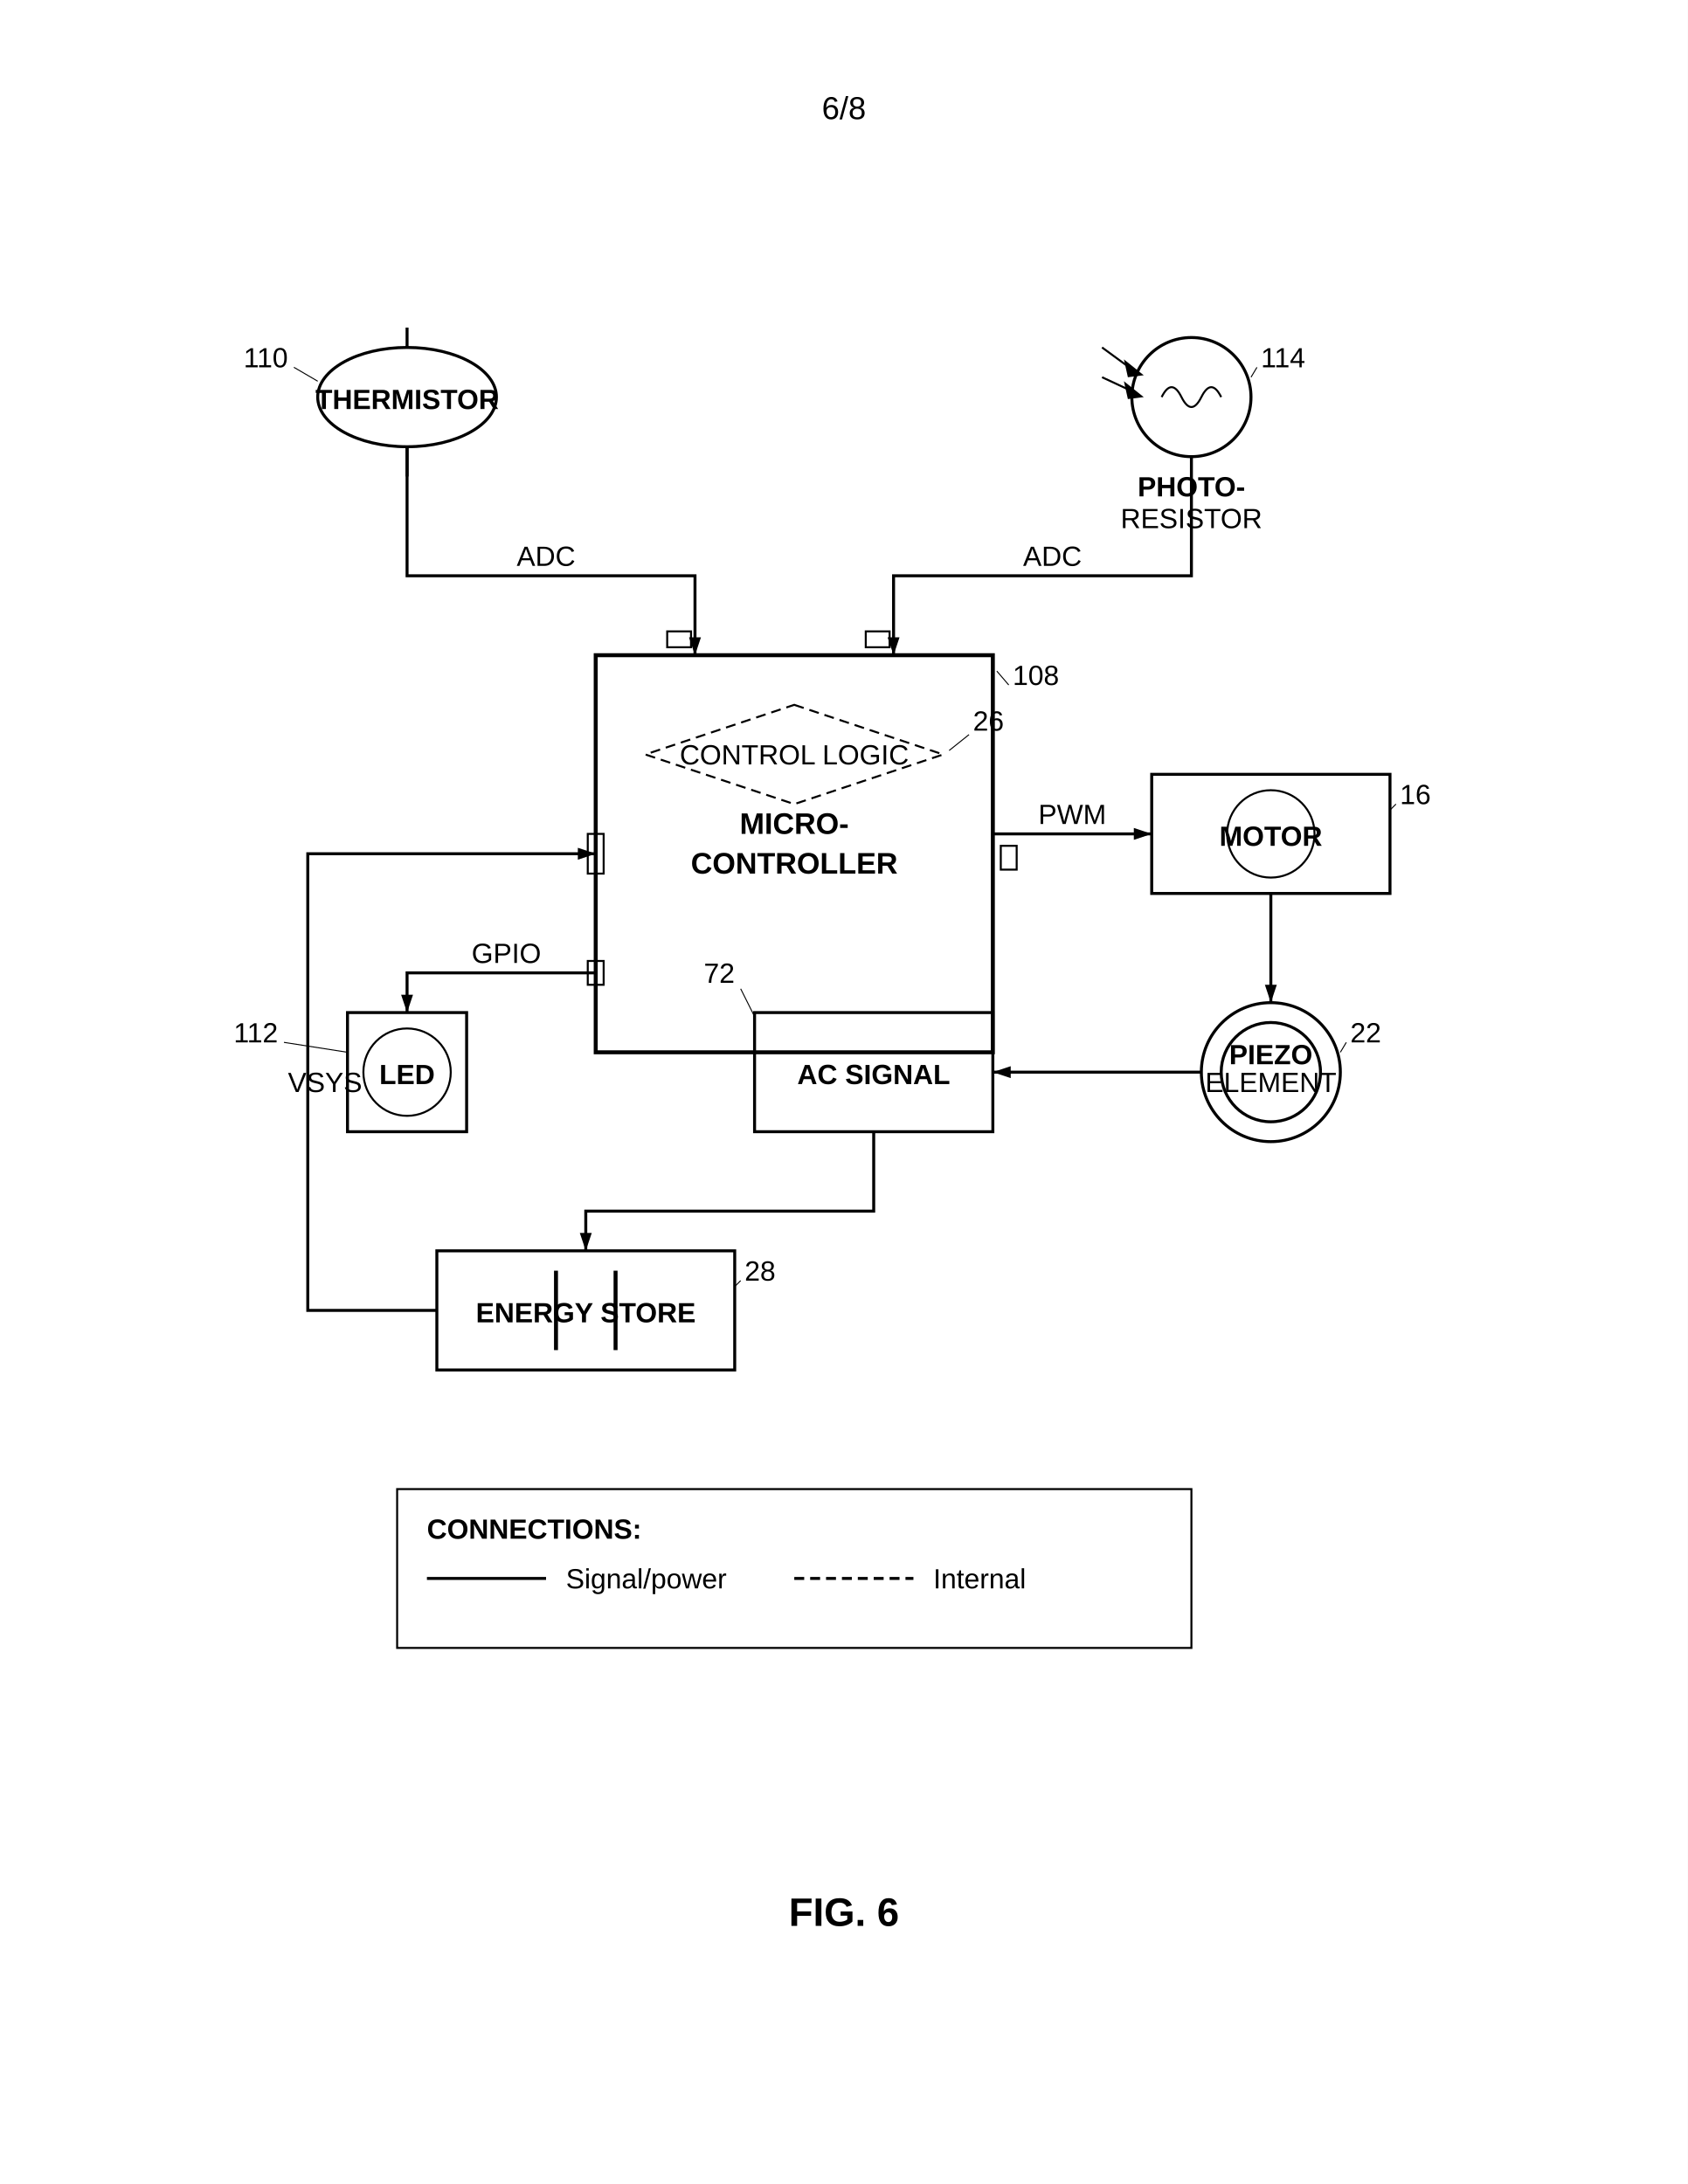
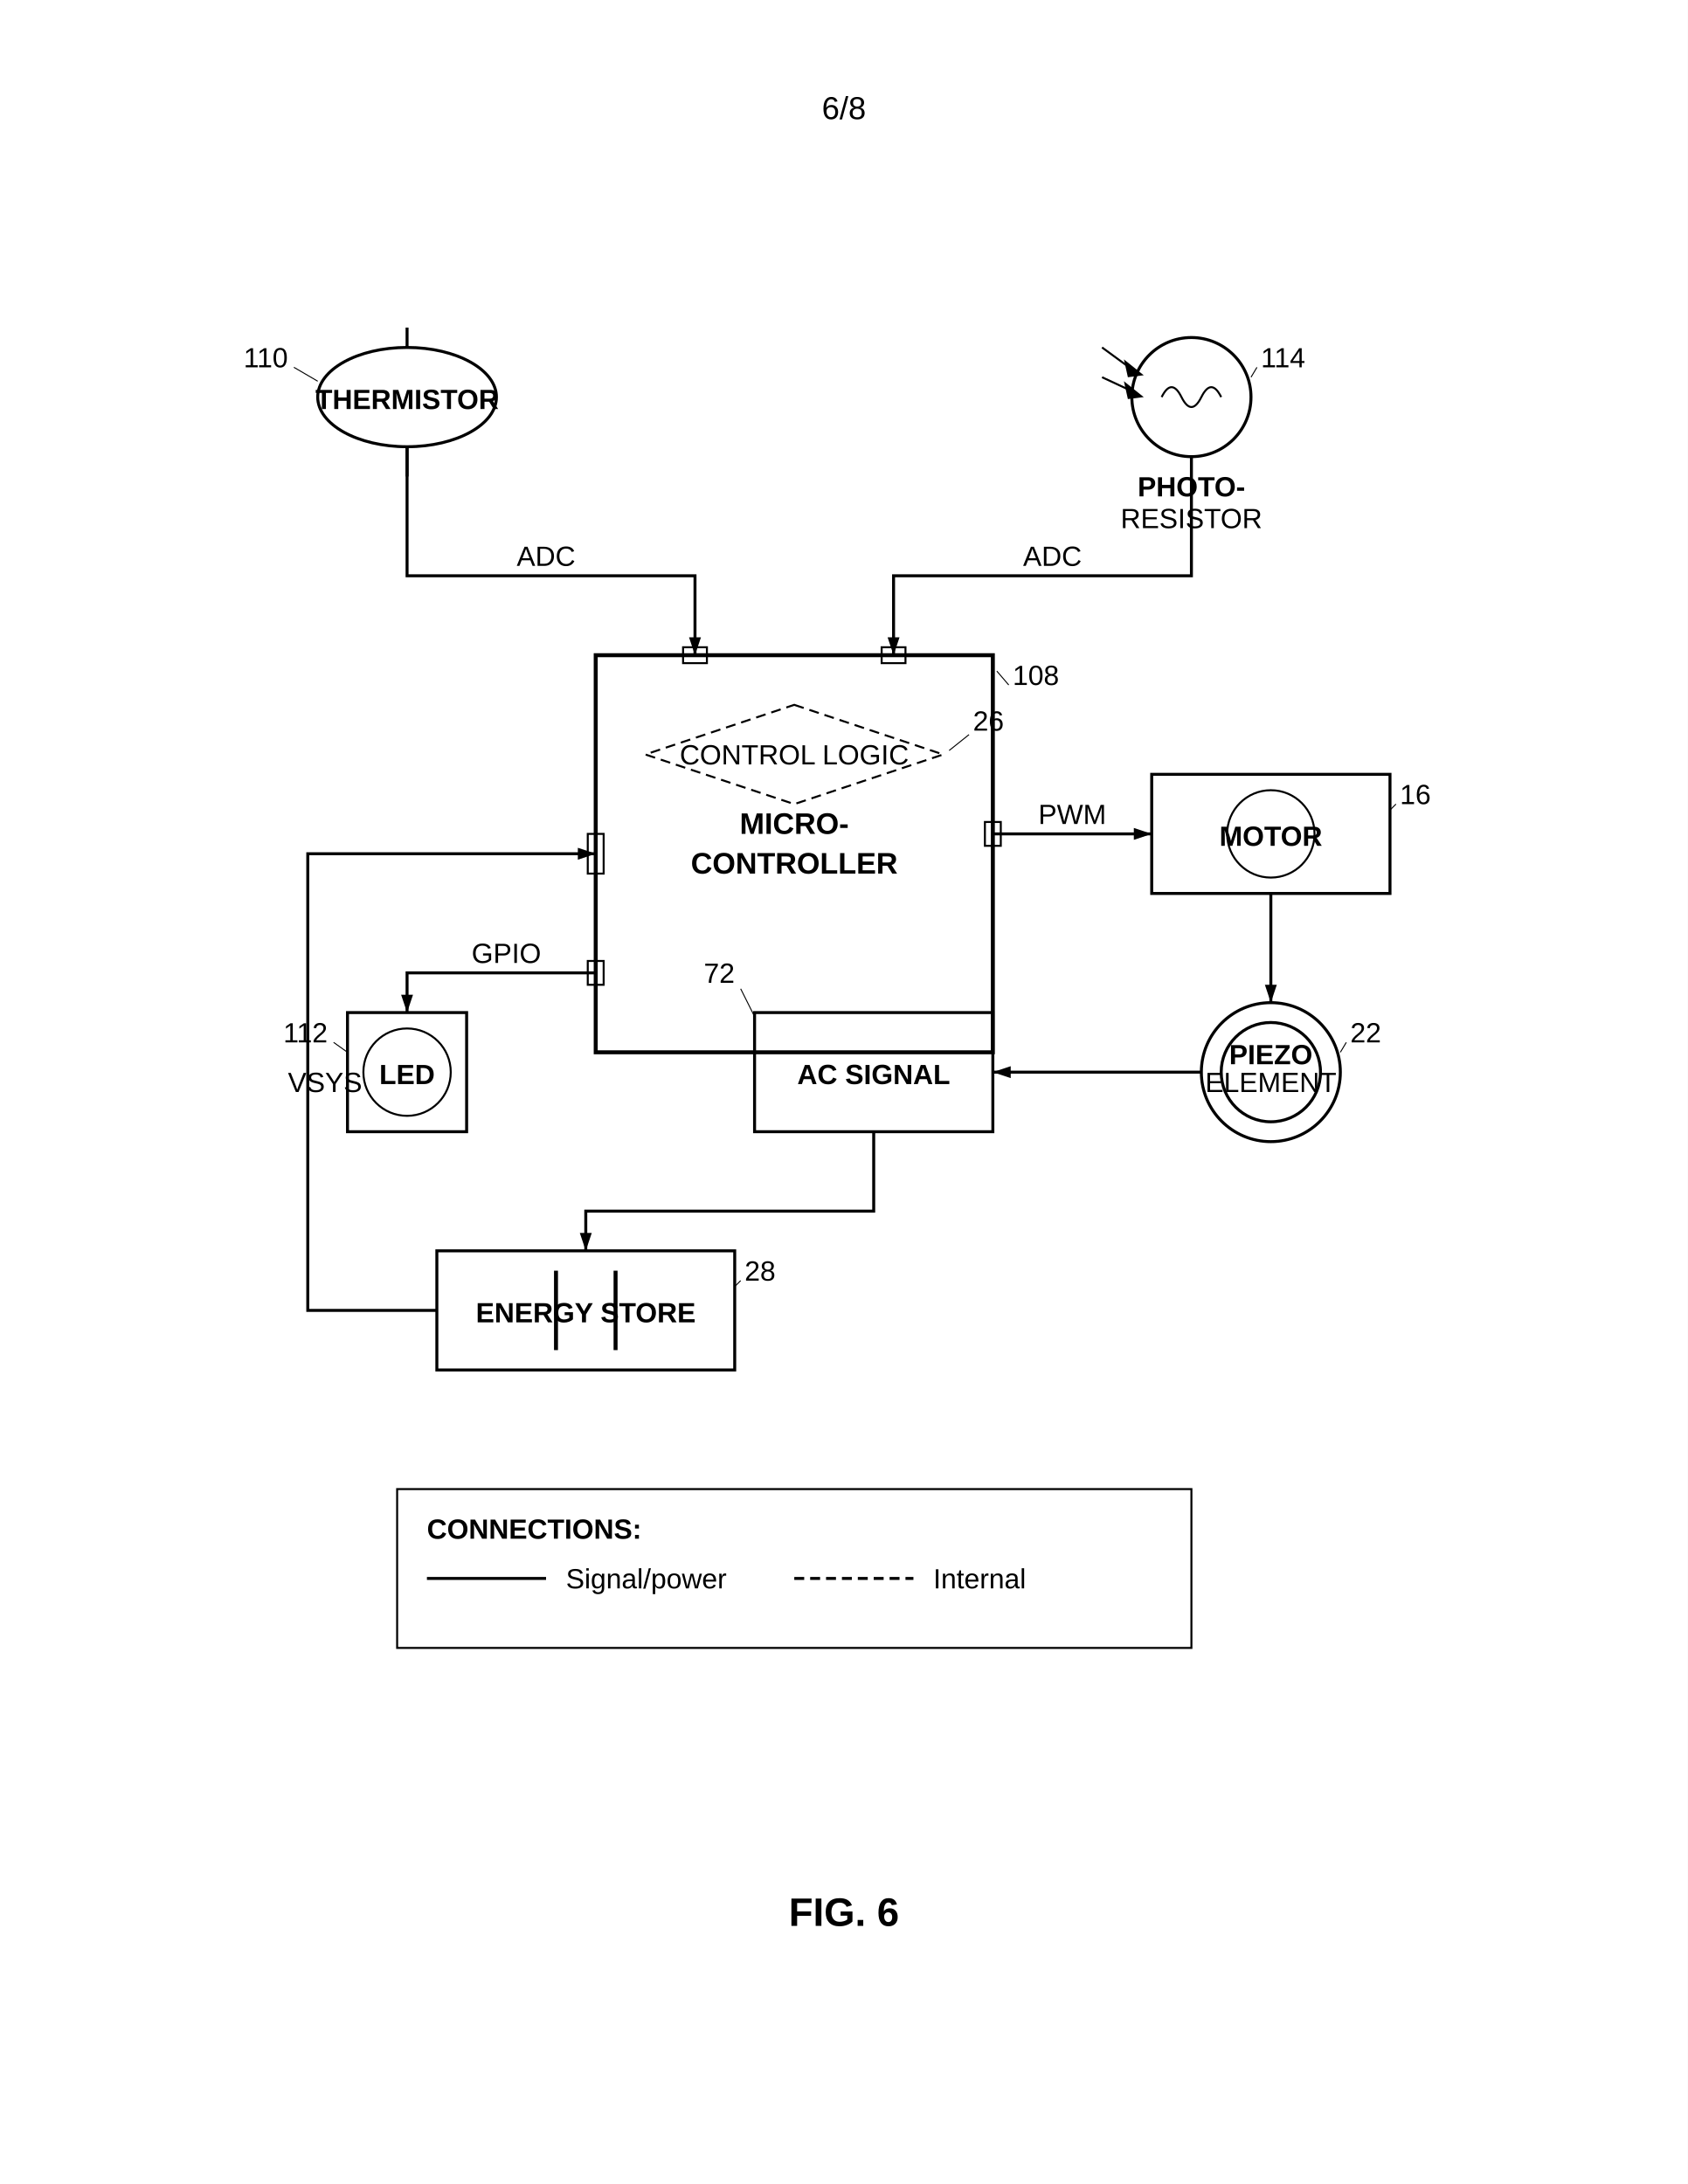
<svg xmlns="http://www.w3.org/2000/svg" width="8.5in" height="11in" viewBox="0 0 850 1100">
  <defs>
    <marker id="ah" markerWidth="6" markerHeight="4" refX="6" refY="2" orient="auto">
      <polygon points="0 0, 6 2, 0 4" fill="black" />
    </marker>
  </defs>
  <rect width="100%" height="100%" fill="white" />
  <text x="425" y="60" font-family="Arial, sans-serif" font-size="16" text-anchor="middle" fill="black">6/8</text>
  <g transform="translate(0, 50)">
    <path d="M 300 280 L 500 280 L 500 480 L 300 480 Z" fill="none" stroke="black" stroke-width="2" />
-     <rect x="336" y="268" width="12" height="8" fill="none" stroke="black" stroke-width="1" />
-     <rect x="436" y="268" width="12" height="8" fill="none" stroke="black" stroke-width="1" />
+     <rect x="344" y="276" width="12" height="8" fill="none" stroke="black" stroke-width="1" />
+     <rect x="444" y="276" width="12" height="8" fill="none" stroke="black" stroke-width="1" />
    <rect x="296" y="370" width="8" height="20" fill="none" stroke="black" stroke-width="1" />
-     <rect x="504" y="376" width="8" height="12" fill="none" stroke="black" stroke-width="1" />
+     <rect x="496" y="364" width="8" height="12" fill="none" stroke="black" stroke-width="1" />
    <rect x="296" y="434" width="8" height="12" fill="none" stroke="black" stroke-width="1" />
    <text x="400" y="370" font-family="Arial, sans-serif" font-size="15" font-weight="bold" text-anchor="middle" fill="black">MICRO-</text>
    <text x="400" y="390" font-family="Arial, sans-serif" font-size="15" font-weight="bold" text-anchor="middle" fill="black">CONTROLLER</text>
    <text x="510" y="295" font-family="Arial, sans-serif" font-size="14" text-anchor="start" fill="black">108</text>
    <line x1="508" y1="295" x2="502" y2="288" stroke="black" stroke-width="0.5" />
    <g class="component-lead">
      <line x1="205" y1="115" x2="205" y2="125" stroke="black" stroke-width="1.5" />
    </g>
    <ellipse cx="205" cy="150" rx="45" ry="25" fill="none" stroke="black" stroke-width="1.5" />
    <g class="component-lead">
      <line x1="205" y1="175" x2="205" y2="190" stroke="black" stroke-width="1.5" />
    </g>
    <text x="205" y="156" font-family="Arial, sans-serif" font-size="14" font-weight="bold" text-anchor="middle" fill="black">THERMISTOR</text>
    <text x="145" y="135" font-family="Arial, sans-serif" font-size="14" text-anchor="end" fill="black">110</text>
    <line x1="148" y1="135" x2="160" y2="142" stroke="black" stroke-width="0.5" />
    <path d="M 205 175 L 205 240 L 350 240 L 350 280" fill="none" stroke="black" stroke-width="1.5" marker-end="url(#ah)" />
    <text x="275" y="235" font-family="Arial, sans-serif" font-size="14" text-anchor="middle" fill="black">ADC</text>
    <circle cx="600" cy="150" r="30" fill="none" stroke="black" stroke-width="1.5" />
    <path d="M585,150 Q590,140 595,150 Q600,160 605,150 Q610,140 615,150" fill="none" stroke="black" stroke-width="1" />
    <line x1="555" y1="125" x2="570" y2="136" stroke="black" stroke-width="1" />
    <polygon points="566 131, 576 139, 568 140" fill="black" stroke="none" />
    <line x1="555" y1="140" x2="570" y2="147" stroke="black" stroke-width="1" />
    <polygon points="566 142, 576 150, 568 151" fill="black" stroke="none" />
    <text x="600" y="200" font-family="Arial, sans-serif" font-size="14" font-weight="bold" text-anchor="middle" fill="black">PHOTO-</text>
    <text x="600" y="216" font-family="Arial, sans-serif" font-size="14" text-anchor="middle" fill="black">RESISTOR</text>
    <text x="635" y="135" font-family="Arial, sans-serif" font-size="14" text-anchor="start" fill="black">114</text>
    <line x1="633" y1="135" x2="630" y2="140" stroke="black" stroke-width="0.5" />
    <path d="M 600 180 L 600 240 L 450 240 L 450 280" fill="none" stroke="black" stroke-width="1.5" marker-end="url(#ah)" />
    <text x="530" y="235" font-family="Arial, sans-serif" font-size="14" text-anchor="middle" fill="black">ADC</text>
    <rect x="580" y="340" width="120" height="60" fill="none" stroke="black" stroke-width="1.5" />
    <path d="M 618 370 A 22 22 0 1 0 662 370 A 22 22 0 1 0 618 370 Z" fill="none" stroke="black" stroke-width="1" />
    <text x="640" y="376" font-family="Arial, sans-serif" font-size="14" font-weight="bold" text-anchor="middle" fill="black">MOTOR</text>
    <text x="705" y="355" font-family="Arial, sans-serif" font-size="14" text-anchor="start" fill="black">16</text>
    <line x1="703" y1="355" x2="700" y2="358" stroke="black" stroke-width="0.5" />
    <line x1="500" y1="370" x2="580" y2="370" stroke="black" stroke-width="1.5" marker-end="url(#ah)" />
    <text x="540" y="365" font-family="Arial, sans-serif" font-size="14" text-anchor="middle" fill="black">PWM</text>
    <circle cx="640" cy="490" r="35" fill="none" stroke="black" stroke-width="1.5" />
    <path d="M 615 490 A 25 25 0 1 0 665 490 A 25 25 0 1 0 615 490 Z" fill="none" stroke="black" stroke-width="1.5" />
    <text x="640" y="486" font-family="Arial, sans-serif" font-size="14" font-weight="bold" text-anchor="middle" fill="black">PIEZO</text>
    <text x="640" y="500" font-family="Arial, sans-serif" font-size="14" text-anchor="middle" fill="black">ELEMENT</text>
    <text x="680" y="475" font-family="Arial, sans-serif" font-size="14" text-anchor="start" fill="black">22</text>
    <line x1="678" y1="475" x2="675" y2="480" stroke="black" stroke-width="0.5" />
    <line x1="640" y1="400" x2="640" y2="455" stroke="black" stroke-width="1.5" marker-end="url(#ah)" />
    <rect x="380" y="460" width="120" height="60" fill="none" stroke="black" stroke-width="1.5" />
    <text x="440" y="496" font-family="Arial, sans-serif" font-size="14" font-weight="bold" text-anchor="middle" fill="black">AC SIGNAL</text>
    <text x="370" y="445" font-family="Arial, sans-serif" font-size="14" text-anchor="end" fill="black">72</text>
    <line x1="373" y1="448" x2="380" y2="462" stroke="black" stroke-width="0.5" />
    <line x1="605" y1="490" x2="500" y2="490" stroke="black" stroke-width="1.5" marker-end="url(#ah)" />
    <rect x="220" y="580" width="150" height="60" fill="none" stroke="black" stroke-width="1.5" />
    <line x1="280" y1="590" x2="280" y2="630" stroke="black" stroke-width="2" />
    <line x1="310" y1="590" x2="310" y2="630" stroke="black" stroke-width="2" />
    <text x="295" y="616" font-family="Arial, sans-serif" font-size="14" font-weight="bold" text-anchor="middle" fill="black">ENERGY STORE</text>
    <text x="375" y="595" font-family="Arial, sans-serif" font-size="14" text-anchor="start" fill="black">28</text>
    <line x1="373" y1="595" x2="370" y2="598" stroke="black" stroke-width="0.5" />
    <path d="M 440 520 L 440 560 L 295 560 L 295 580" fill="none" stroke="black" stroke-width="1.5" marker-end="url(#ah)" />
    <path d="M 220 610 L 155 610 L 155 380 L 300 380" fill="none" stroke="black" stroke-width="1.5" marker-end="url(#ah)" />
    <text x="145" y="500" font-family="Arial, sans-serif" font-size="14" text-anchor="start" fill="black">VSYS</text>
    <polygon points="400,305 475,330 400,355 325,330" fill="none" stroke="black" stroke-width="1" stroke-dasharray="5,3" />
    <text x="400" y="335" font-family="Arial, sans-serif" font-size="14" text-anchor="middle" fill="black">CONTROL LOGIC</text>
    <text x="490" y="318" font-family="Arial, sans-serif" font-size="14" text-anchor="start" fill="black">26</text>
    <line x1="488" y1="320" x2="478" y2="328" stroke="black" stroke-width="0.5" />
    <rect x="175" y="460" width="60" height="60" fill="none" stroke="black" stroke-width="1.5" />
    <path d="M 183 490 A 22 22 0 1 0 227 490 A 22 22 0 1 0 183 490 Z" fill="none" stroke="black" stroke-width="1" />
    <text x="205" y="496" font-family="Arial, sans-serif" font-size="14" font-weight="bold" text-anchor="middle" fill="black">LED</text>
-     <text x="140" y="475" font-family="Arial, sans-serif" font-size="14" text-anchor="end" fill="black">112</text>
-     <line x1="143" y1="475" x2="175" y2="480" stroke="black" stroke-width="0.5" />
+     <text x="165" y="475" font-family="Arial, sans-serif" font-size="14" text-anchor="end" fill="black">112</text>
+     <line x1="168" y1="475" x2="175" y2="480" stroke="black" stroke-width="0.5" />
    <path d="M 300 440 L 205 440 L 205 460" fill="none" stroke="black" stroke-width="1.5" marker-end="url(#ah)" />
    <text x="255" y="435" font-family="Arial, sans-serif" font-size="14" text-anchor="middle" fill="black">GPIO</text>
    <rect x="200" y="700" width="400" height="80" fill="none" stroke="black" stroke-width="1" />
    <text x="215" y="725" font-family="Arial, sans-serif" font-size="14" font-weight="bold" fill="black">CONNECTIONS:</text>
    <line x1="215" y1="745" x2="275" y2="745" stroke="black" stroke-width="1.5" />
    <text x="285" y="750" font-family="Arial, sans-serif" font-size="14" text-anchor="start" fill="black">Signal/power</text>
    <line x1="400" y1="745" x2="460" y2="745" stroke="black" stroke-width="1.5" stroke-dasharray="5,3" />
    <text x="470" y="750" font-family="Arial, sans-serif" font-size="14" text-anchor="start" fill="black">Internal</text>
    <text x="425" y="920" font-family="Arial, sans-serif" font-size="20" font-weight="bold" text-anchor="middle" fill="black">FIG. 6</text>
  </g>
</svg>
